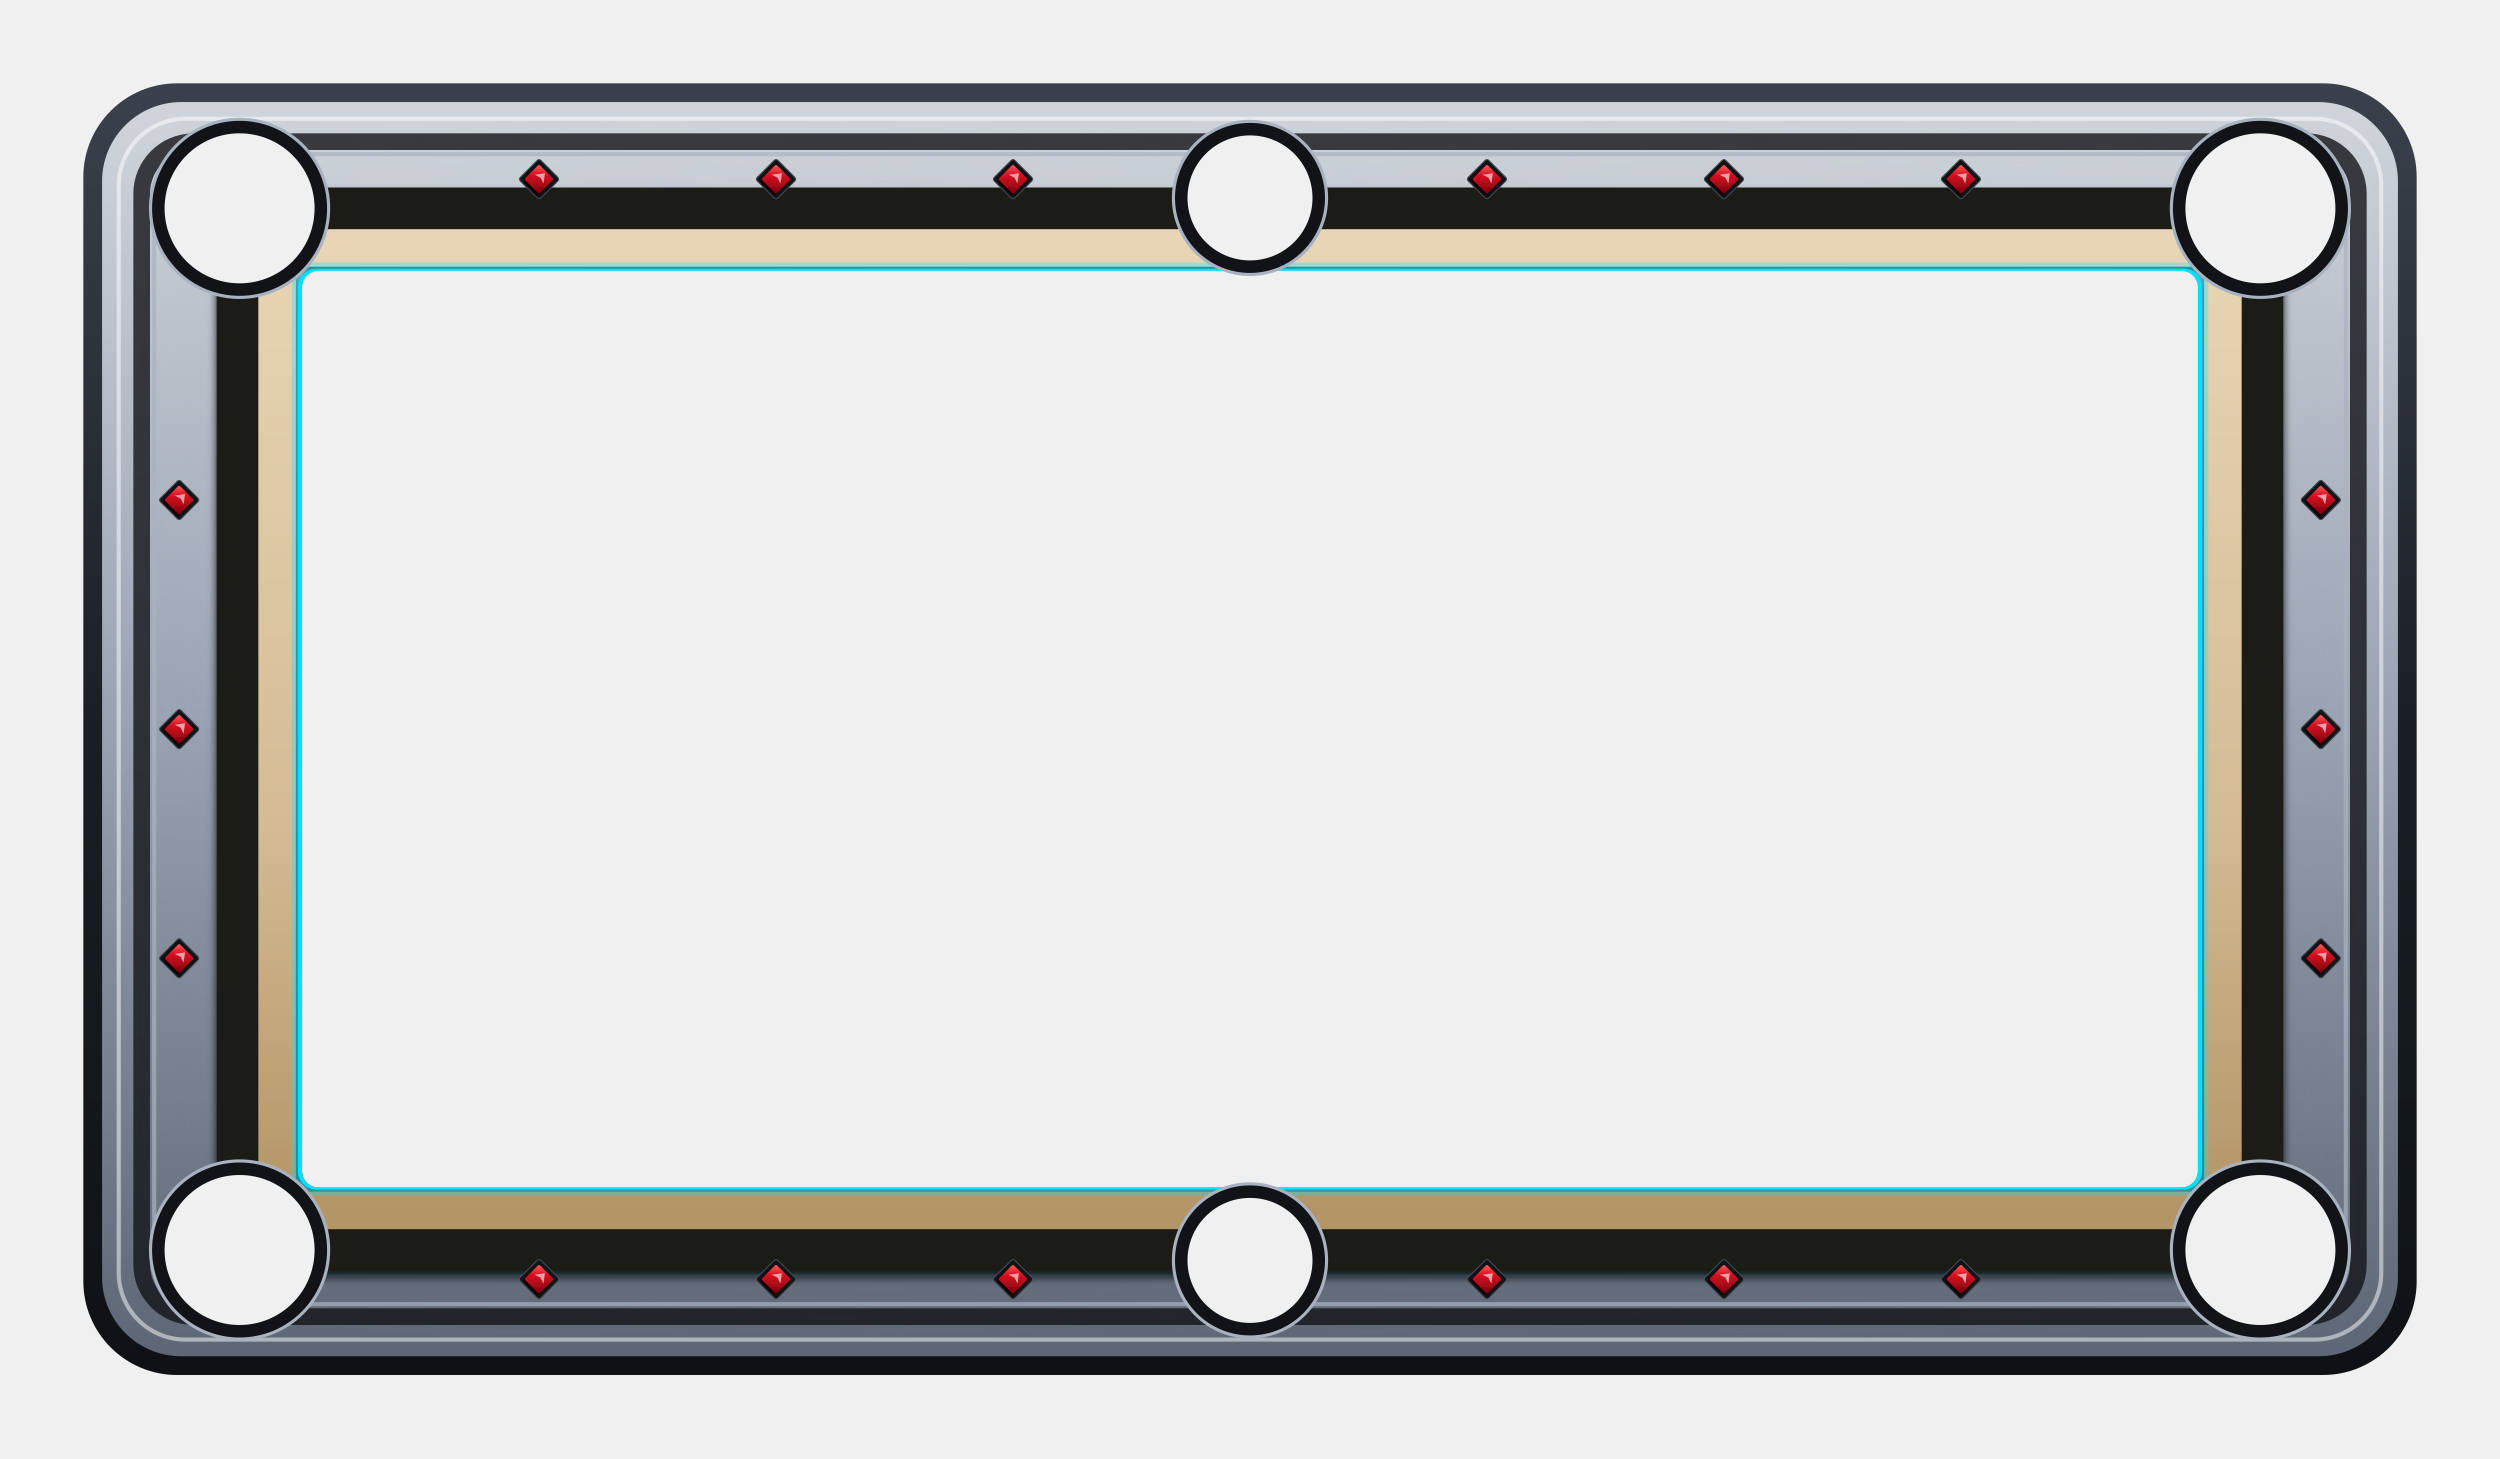
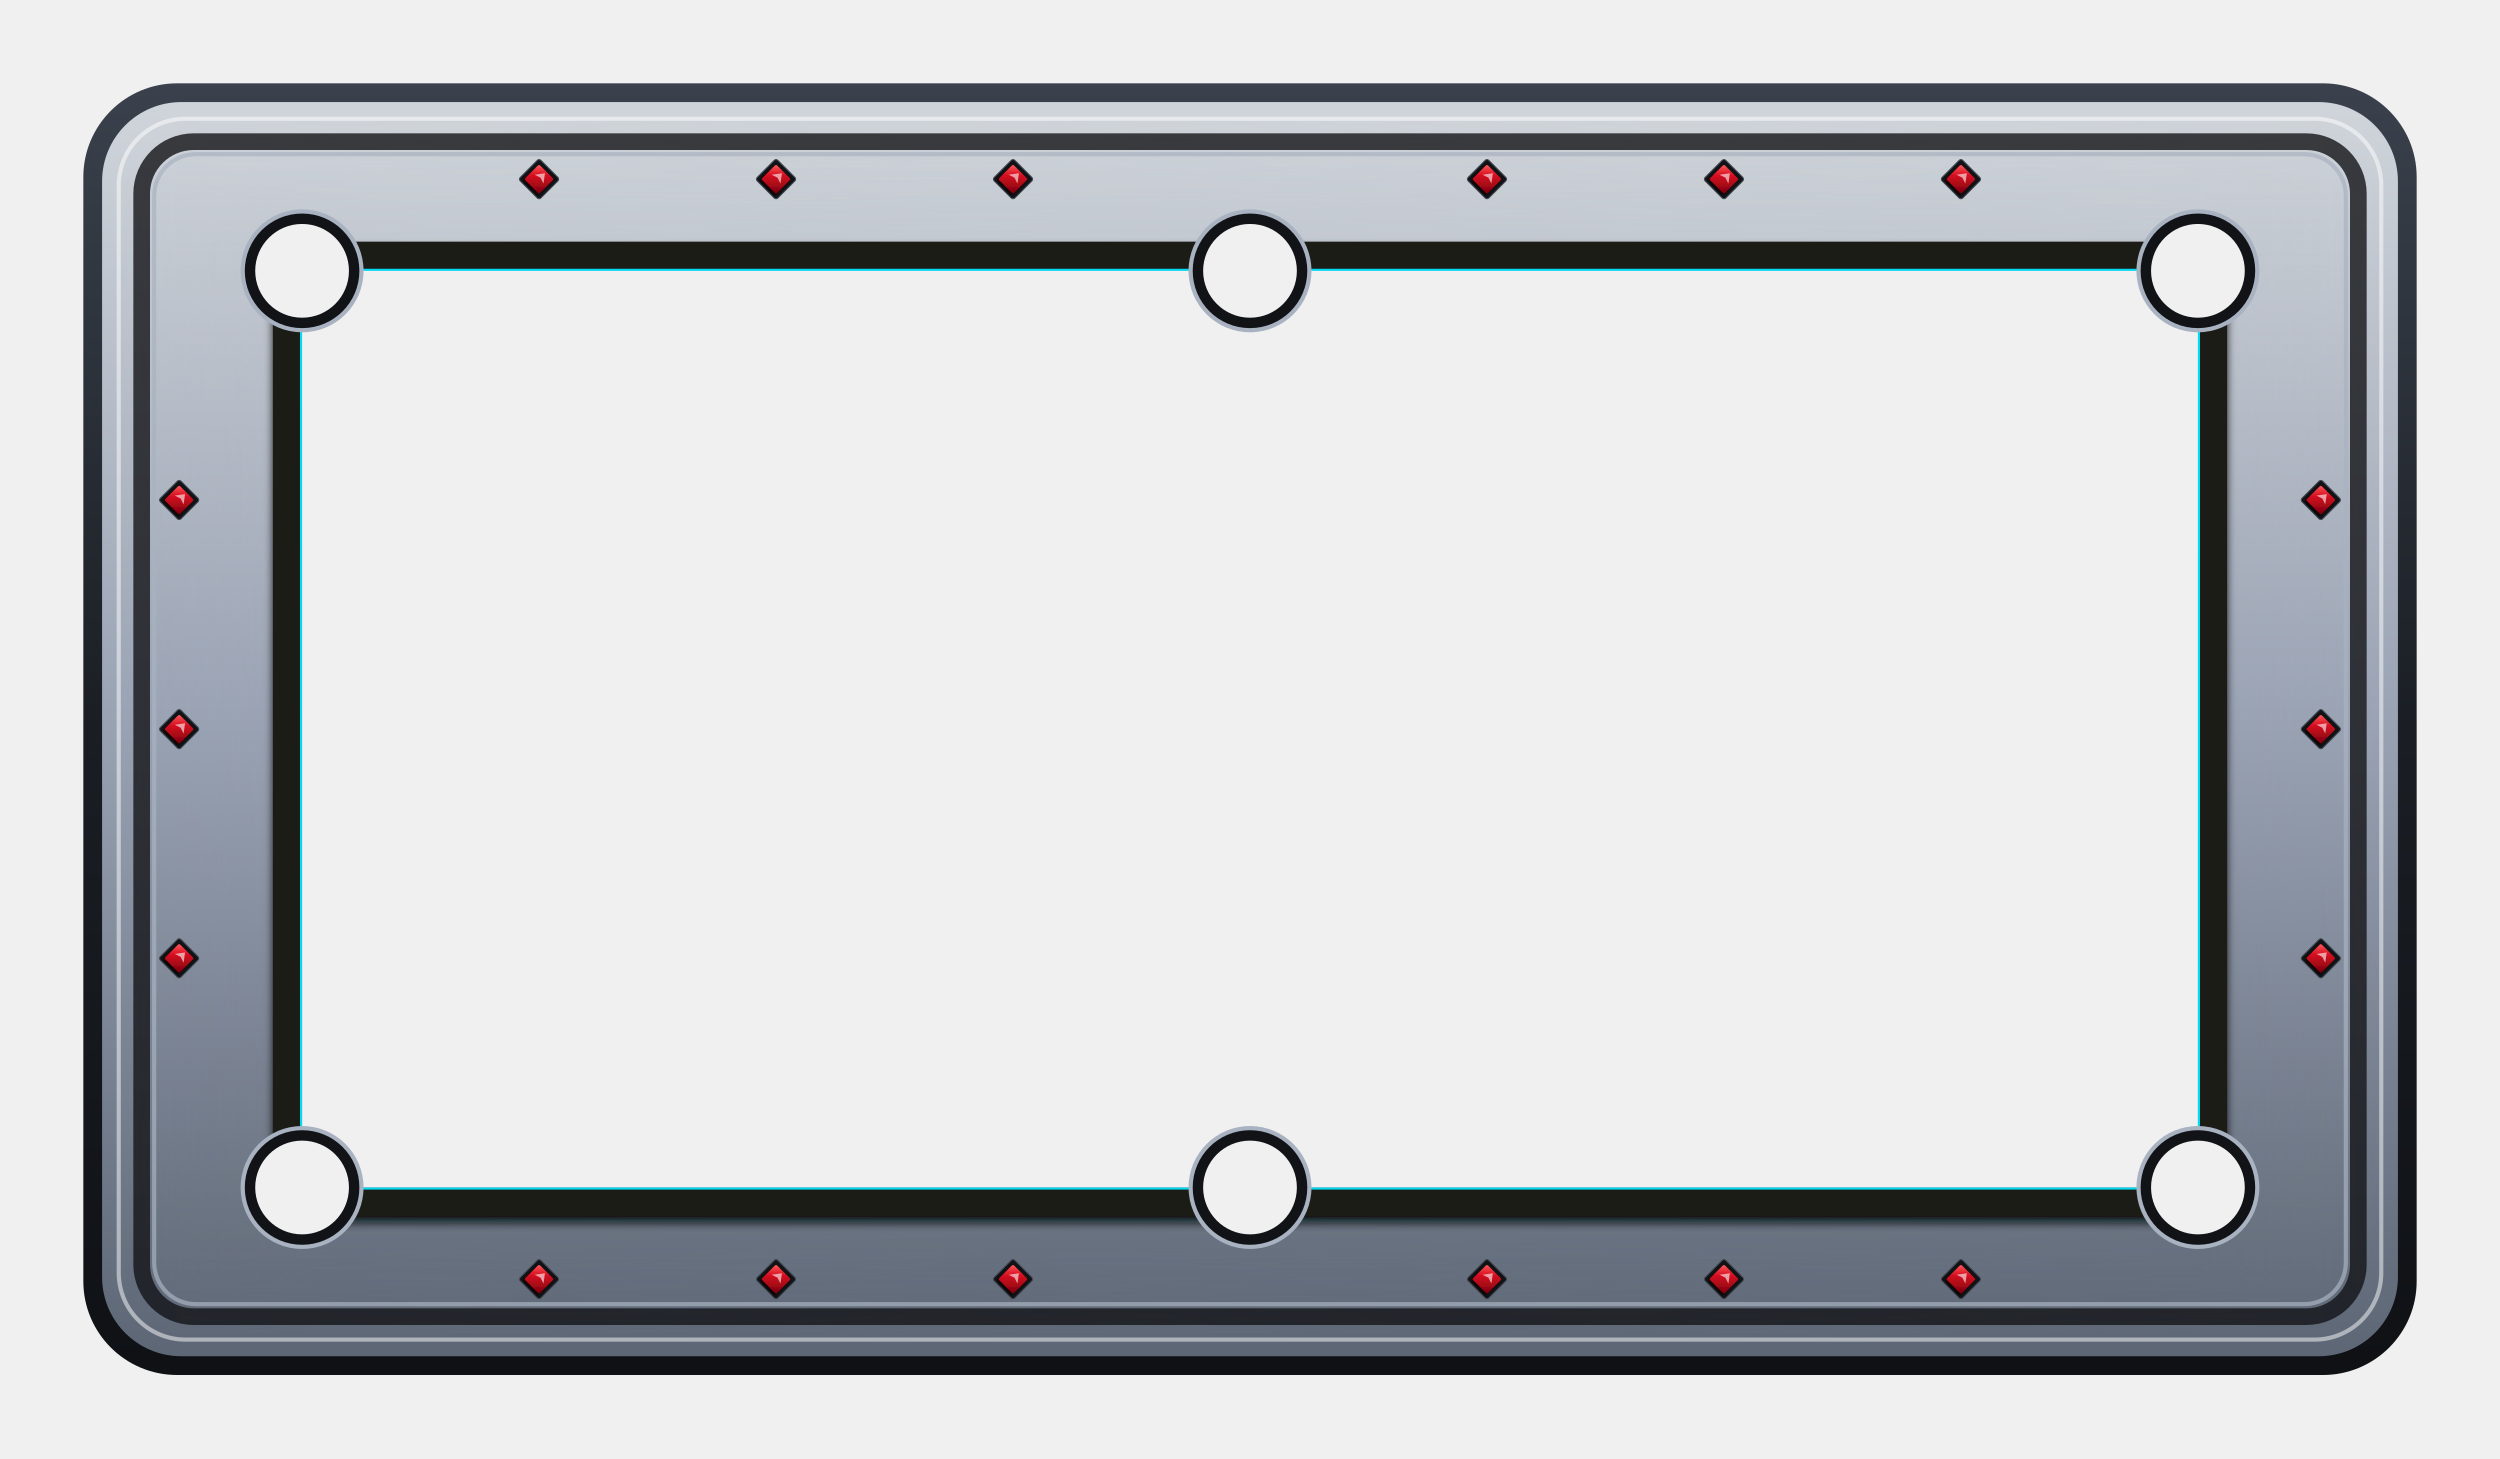
<svg xmlns="http://www.w3.org/2000/svg" width="1200" height="700" viewBox="0 0 1200 700" role="img" aria-label="Modern transparent metallic billiard table rail overlay">
  <defs>
    <linearGradient id="oakBase" x1="0" y1="0" x2="0" y2="1">
      <stop offset="0" stop-color="#D0D5DB" />
      <stop offset="0.48" stop-color="#9BA4B5" />
      <stop offset="1" stop-color="#5C6675" />
    </linearGradient>
    <linearGradient id="oakEdge" x1="0" y1="0" x2="0" y2="1">
      <stop offset="0" stop-color="#3A414C" />
      <stop offset="0.5" stop-color="#1A1E24" />
      <stop offset="1" stop-color="#0F1115" />
    </linearGradient>
    <linearGradient id="cushion" x1="0" y1="0" x2="0" y2="1">
      <stop offset="0" stop-color="#E8D5B5" />
      <stop offset="0.6" stop-color="#D4BB94" />
      <stop offset="1" stop-color="#B39566" />
    </linearGradient>
    <linearGradient id="ruby" x1="0" y1="0" x2="1" y2="1">
      <stop offset="0" stop-color="#FF5C5C" />
      <stop offset="0.35" stop-color="#D91122" />
      <stop offset="1" stop-color="#7A000D" />
    </linearGradient>
    <filter id="oakGrain" x="-5%" y="-10%" width="110%" height="120%">
      <feTurbulence type="fractalNoise" baseFrequency="0.012 0.42" numOctaves="2" seed="18" result="noise" />
      <feColorMatrix in="noise" type="matrix" values="           0.36 0    0    0 0.23           0    0.25 0    0 0.14           0    0    0.13 0 0.05           0    0    0    0.24 0" />
    </filter>
    <filter id="oakGrainVertical" x="-10%" y="-5%" width="120%" height="110%">
      <feTurbulence type="fractalNoise" baseFrequency="0.42 0.012" numOctaves="2" seed="27" result="noise" />
      <feColorMatrix in="noise" type="matrix" values="           0.36 0    0    0 0.23           0    0.25 0    0 0.14           0    0    0.13 0 0.05           0    0    0    0.24 0" />
    </filter>
    <filter id="cushionInset" x="-10%" y="-10%" width="120%" height="120%">
      <feDropShadow dx="0" dy="3" stdDeviation="2" flood-color="#05080A" flood-opacity="0.85" />
    </filter>
    <filter id="rubyInset" x="-80%" y="-80%" width="260%" height="260%">
      <feDropShadow dx="0" dy="1" stdDeviation="0.55" flood-color="#110000" flood-opacity="0.95" />
    </filter>
    <mask id="tableCutouts" maskUnits="userSpaceOnUse" x="0" y="0" width="1200" height="700">
      <rect width="1200" height="700" fill="white" />
      <rect x="145" y="130" width="910" height="440" rx="8" fill="black" />
-       <circle cx="115" cy="100" r="43" fill="black" />
-       <circle cx="1085" cy="100" r="43" fill="black" />
-       <circle cx="115" cy="600" r="43" fill="black" />
-       <circle cx="1085" cy="600" r="43" fill="black" />
-       <circle cx="600" cy="95" r="36" fill="black" />
-       <circle cx="600" cy="605" r="36" fill="black" />
+       <circle cx="145" cy="130" r="28" fill="black" />
+       <circle cx="600" cy="130" r="28" fill="black" />
+       <circle cx="1055" cy="130" r="28" fill="black" />
+       <circle cx="145" cy="570" r="28" fill="black" />
+       <circle cx="600" cy="570" r="28" fill="black" />
+       <circle cx="1055" cy="570" r="28" fill="black" />
    </mask>
    <mask id="pocketCenter" maskUnits="userSpaceOnUse" x="0" y="0" width="1200" height="700">
      <rect width="1200" height="700" fill="white" />
-       <circle cx="115" cy="100" r="33" fill="black" />
-       <circle cx="1085" cy="100" r="33" fill="black" />
-       <circle cx="115" cy="600" r="33" fill="black" />
-       <circle cx="1085" cy="600" r="33" fill="black" />
-       <circle cx="600" cy="95" r="28" fill="black" />
-       <circle cx="600" cy="605" r="28" fill="black" />
+       <circle cx="145" cy="130" r="21" fill="black" />
+       <circle cx="600" cy="130" r="21" fill="black" />
+       <circle cx="1055" cy="130" r="21" fill="black" />
+       <circle cx="145" cy="570" r="21" fill="black" />
+       <circle cx="600" cy="570" r="21" fill="black" />
+       <circle cx="1055" cy="570" r="21" fill="black" />
    </mask>
    <clipPath id="topBottomClip">
      <path fill-rule="evenodd" d="           M 85 58 H 1115 V 142 H 85 Z           M 85 558 H 1115 V 642 H 85 Z         " />
    </clipPath>
    <clipPath id="sideClip">
      <path fill-rule="evenodd" d="           M 58 85 H 142 V 615 H 58 Z           M 1058 85 H 1142 V 615 H 1058 Z         " />
    </clipPath>
    <g id="diamond">
      <rect x="-7" y="-7" width="14" height="14" rx="1.2" fill="#111317" stroke="#444B55" stroke-width="0.5" transform="rotate(45)" />
      <rect x="-5" y="-5" width="10" height="10" rx="0.7" fill="url(#ruby)" transform="rotate(45)" filter="url(#rubyInset)" />
      <path d="M 0 -4 L 3 0 L 0 -1 L -3 0 Z" fill="#FFFFFF" opacity="0.6" transform="rotate(45)" />
    </g>
  </defs>
  <g id="outer-rail" mask="url(#tableCutouts)">
    <rect x="40" y="40" width="1120" height="620" rx="45" fill="url(#oakEdge)" />
    <rect x="49" y="49" width="1102" height="602" rx="38" fill="url(#oakBase)" />
    <rect x="57" y="57" width="1086" height="586" rx="32" fill="none" stroke="#FFFFFF" stroke-width="2" opacity="0.50" />
    <rect x="68" y="68" width="1064" height="564" rx="25" fill="none" stroke="#111317" stroke-width="8" opacity="0.80" />
    <rect x="74" y="74" width="1052" height="552" rx="20" fill="none" stroke="#A8B2C1" stroke-width="2" opacity="0.70" />
  </g>
  <g id="metal-grain" mask="url(#tableCutouts)" opacity="0.08">
    <g clip-path="url(#topBottomClip)">
      <rect x="55" y="54" width="1090" height="105" fill="#111317" filter="url(#oakGrain)" />
      <rect x="55" y="541" width="1090" height="105" fill="#111317" filter="url(#oakGrain)" />
    </g>
    <g clip-path="url(#sideClip)">
      <rect x="54" y="55" width="105" height="590" fill="#111317" filter="url(#oakGrainVertical)" />
      <rect x="1041" y="55" width="105" height="590" fill="#111317" filter="url(#oakGrainVertical)" />
    </g>
  </g>
  <g id="cushion-inset" mask="url(#tableCutouts)" filter="url(#cushionInset)">
-     <rect x="118" y="104" width="964" height="492" rx="16" fill="none" stroke="#1F1A14" stroke-width="28" />
-     <rect x="133" y="119" width="934" height="462" rx="10" fill="none" stroke="url(#cushion)" stroke-width="18" />
-     <rect x="144" y="130" width="912" height="440" rx="8" fill="none" stroke="#00E5FF" stroke-width="8" opacity="0.30" />
-     <rect x="144" y="130" width="912" height="440" rx="8" fill="none" stroke="#00E5FF" stroke-width="2" opacity="0.95" />
+     <line x1="173" y1="130" x2="572" y2="130" stroke="#1F1A14" stroke-width="28" stroke-linecap="square" />
+     <line x1="628" y1="130" x2="1027" y2="130" stroke="#1F1A14" stroke-width="28" stroke-linecap="square" />
+     <line x1="173" y1="570" x2="572" y2="570" stroke="#1F1A14" stroke-width="28" stroke-linecap="square" />
+     <line x1="628" y1="570" x2="1027" y2="570" stroke="#1F1A14" stroke-width="28" stroke-linecap="square" />
+     <line x1="145" y1="158" x2="145" y2="542" stroke="#1F1A14" stroke-width="28" stroke-linecap="square" />
+     <line x1="1055" y1="158" x2="1055" y2="542" stroke="#1F1A14" stroke-width="28" stroke-linecap="square" />
+     <line x1="173" y1="130" x2="572" y2="130" stroke="url(#cushion)" stroke-width="18" stroke-linecap="square" />
+     <line x1="628" y1="130" x2="1027" y2="130" stroke="url(#cushion)" stroke-width="18" stroke-linecap="square" />
+     <line x1="173" y1="570" x2="572" y2="570" stroke="url(#cushion)" stroke-width="18" stroke-linecap="square" />
+     <line x1="628" y1="570" x2="1027" y2="570" stroke="url(#cushion)" stroke-width="18" stroke-linecap="square" />
+     <line x1="145" y1="158" x2="145" y2="542" stroke="url(#cushion)" stroke-width="18" stroke-linecap="square" />
+     <line x1="1055" y1="158" x2="1055" y2="542" stroke="url(#cushion)" stroke-width="18" stroke-linecap="square" />
+     <line x1="173" y1="130" x2="572" y2="130" stroke="#00E5FF" stroke-width="2" opacity="0.95" />
+     <line x1="628" y1="130" x2="1027" y2="130" stroke="#00E5FF" stroke-width="2" opacity="0.95" />
+     <line x1="173" y1="570" x2="572" y2="570" stroke="#00E5FF" stroke-width="2" opacity="0.95" />
+     <line x1="628" y1="570" x2="1027" y2="570" stroke="#00E5FF" stroke-width="2" opacity="0.95" />
+     <line x1="145" y1="158" x2="145" y2="542" stroke="#00E5FF" stroke-width="2" opacity="0.95" />
+     <line x1="1055" y1="158" x2="1055" y2="542" stroke="#00E5FF" stroke-width="2" opacity="0.95" />
  </g>
  <g id="pocket-bevels" mask="url(#pocketCenter)" fill="none">
-     <circle cx="115" cy="100" r="42" stroke="#A8B2C1" stroke-width="3" />
-     <circle cx="115" cy="100" r="39" stroke="#111317" stroke-width="6" />
-     <circle cx="600" cy="95" r="36" stroke="#A8B2C1" stroke-width="3" />
-     <circle cx="600" cy="95" r="33" stroke="#111317" stroke-width="6" />
-     <circle cx="1085" cy="100" r="42" stroke="#A8B2C1" stroke-width="3" />
-     <circle cx="1085" cy="100" r="39" stroke="#111317" stroke-width="6" />
-     <circle cx="115" cy="600" r="42" stroke="#A8B2C1" stroke-width="3" />
-     <circle cx="115" cy="600" r="39" stroke="#111317" stroke-width="6" />
-     <circle cx="600" cy="605" r="36" stroke="#A8B2C1" stroke-width="3" />
-     <circle cx="600" cy="605" r="33" stroke="#111317" stroke-width="6" />
-     <circle cx="1085" cy="600" r="42" stroke="#A8B2C1" stroke-width="3" />
-     <circle cx="1085" cy="600" r="39" stroke="#111317" stroke-width="6" />
+     <circle cx="145" cy="130" r="28" stroke="#A8B2C1" stroke-width="3" />
+     <circle cx="145" cy="130" r="25" stroke="#111317" stroke-width="5" />
+     <circle cx="600" cy="130" r="28" stroke="#A8B2C1" stroke-width="3" />
+     <circle cx="600" cy="130" r="25" stroke="#111317" stroke-width="5" />
+     <circle cx="1055" cy="130" r="28" stroke="#A8B2C1" stroke-width="3" />
+     <circle cx="1055" cy="130" r="25" stroke="#111317" stroke-width="5" />
+     <circle cx="145" cy="570" r="28" stroke="#A8B2C1" stroke-width="3" />
+     <circle cx="145" cy="570" r="25" stroke="#111317" stroke-width="5" />
+     <circle cx="600" cy="570" r="28" stroke="#A8B2C1" stroke-width="3" />
+     <circle cx="600" cy="570" r="25" stroke="#111317" stroke-width="5" />
+     <circle cx="1055" cy="570" r="28" stroke="#A8B2C1" stroke-width="3" />
+     <circle cx="1055" cy="570" r="25" stroke="#111317" stroke-width="5" />
  </g>
  <g id="diamond-sights">
    <use href="#diamond" x="258.75" y="86" />
    <use href="#diamond" x="372.50" y="86" />
    <use href="#diamond" x="486.25" y="86" />
    <use href="#diamond" x="713.75" y="86" />
    <use href="#diamond" x="827.50" y="86" />
    <use href="#diamond" x="941.25" y="86" />
    <use href="#diamond" x="258.75" y="614" />
    <use href="#diamond" x="372.50" y="614" />
    <use href="#diamond" x="486.25" y="614" />
    <use href="#diamond" x="713.75" y="614" />
    <use href="#diamond" x="827.50" y="614" />
    <use href="#diamond" x="941.25" y="614" />
    <use href="#diamond" x="86" y="240" />
    <use href="#diamond" x="86" y="350" />
    <use href="#diamond" x="86" y="460" />
    <use href="#diamond" x="1114" y="240" />
    <use href="#diamond" x="1114" y="350" />
    <use href="#diamond" x="1114" y="460" />
  </g>
</svg>
